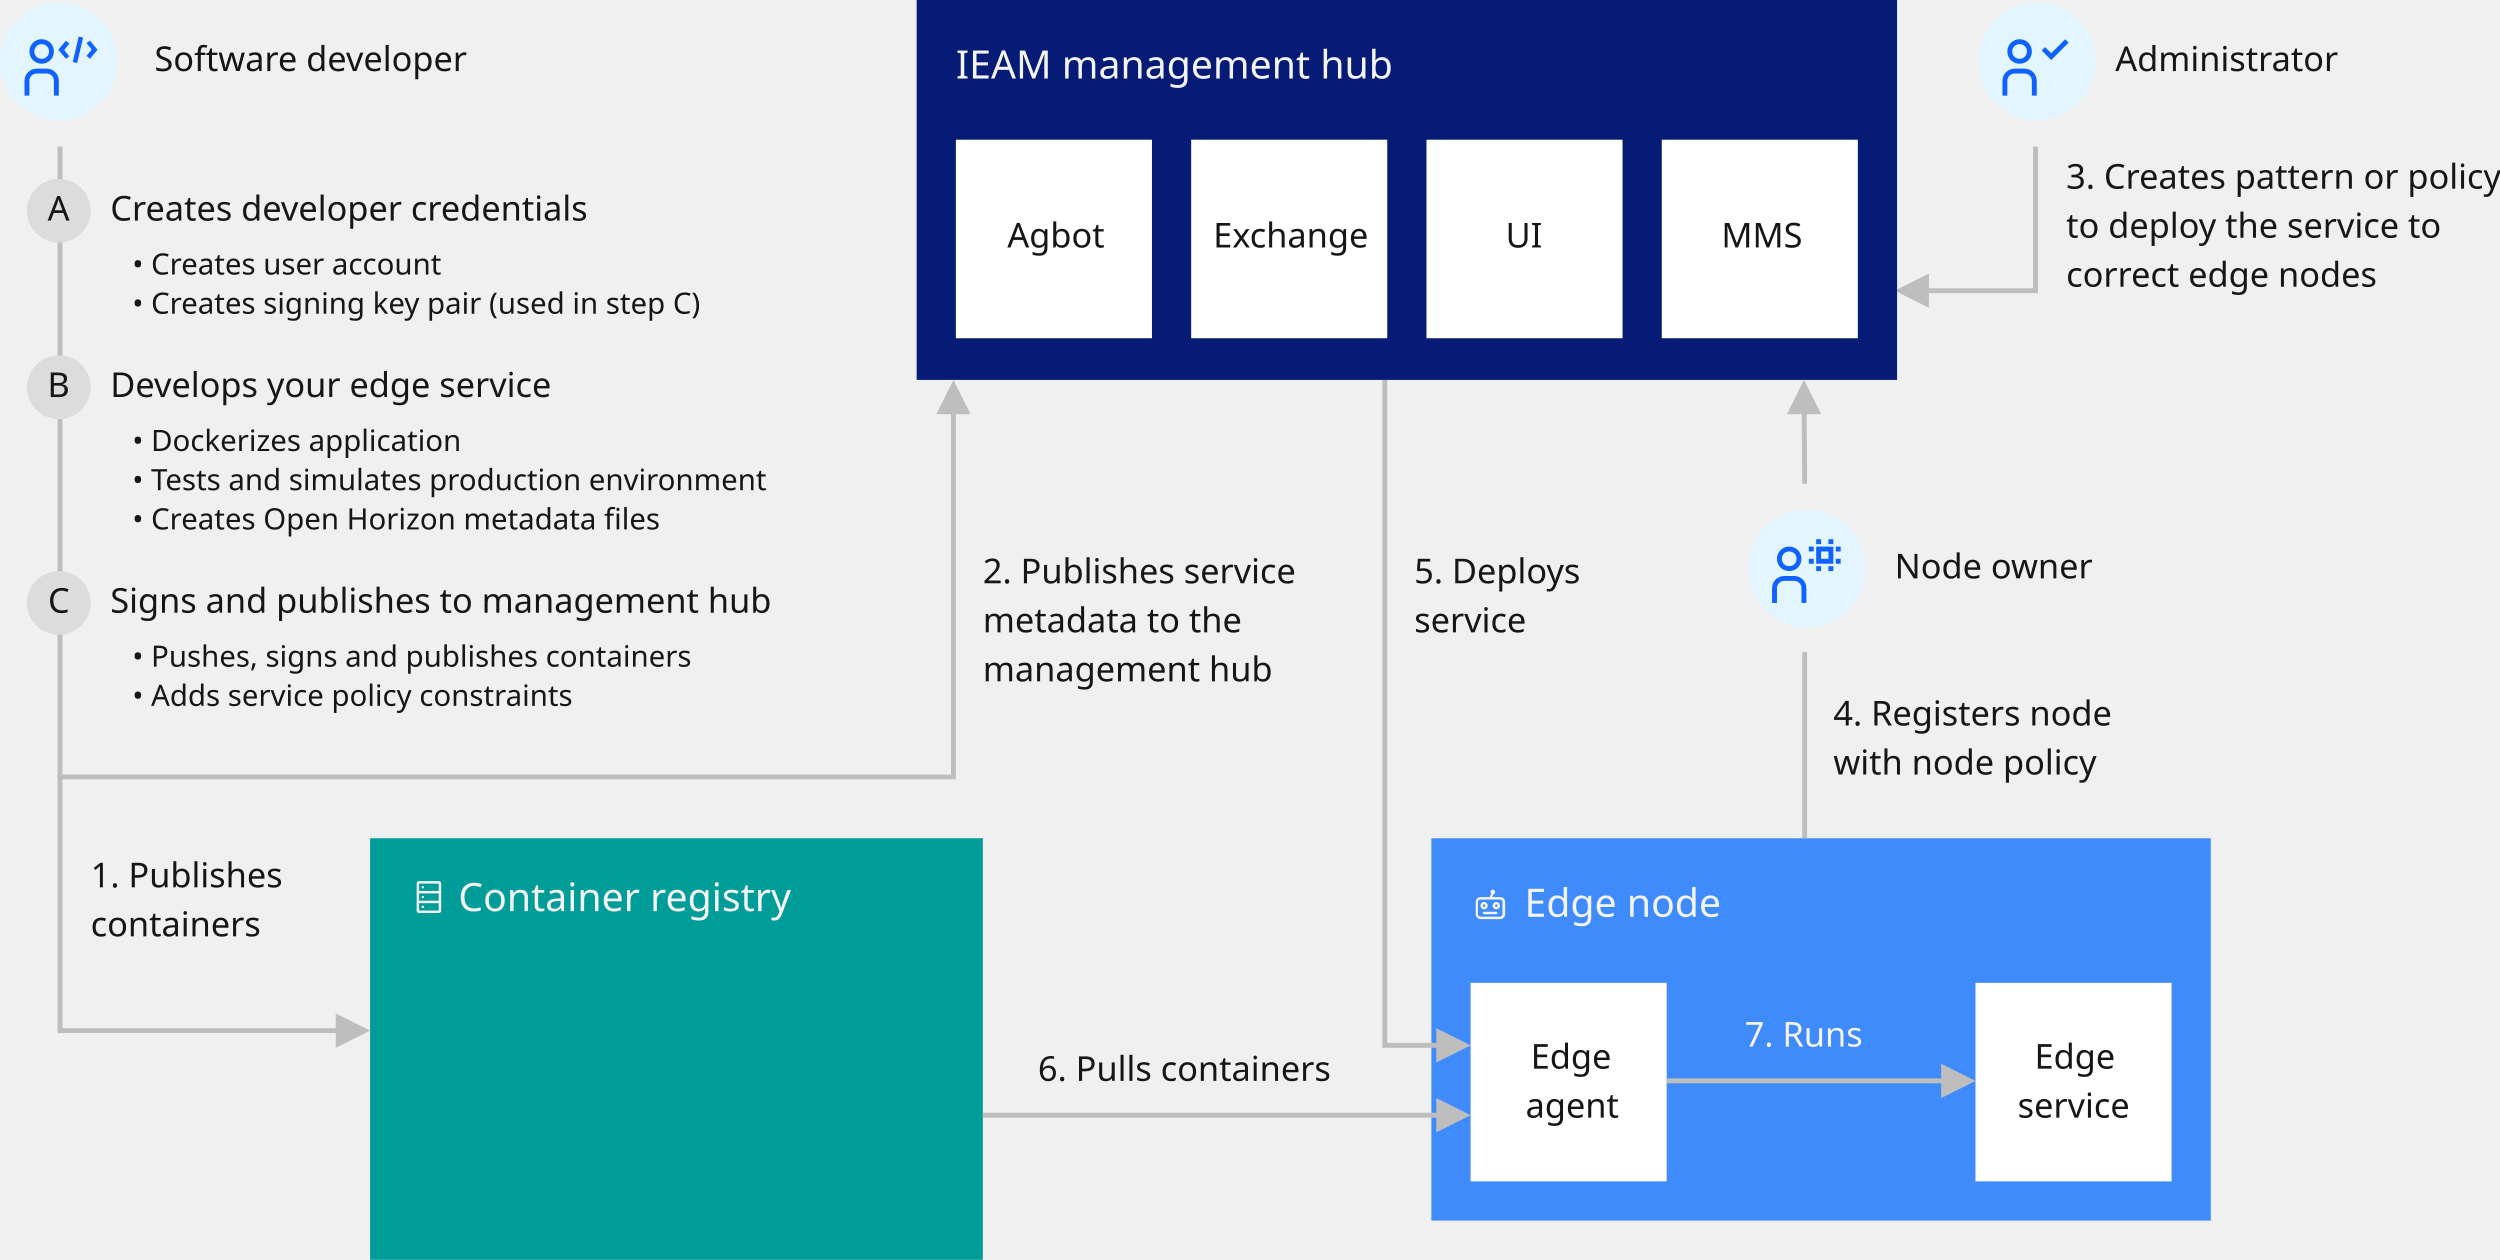
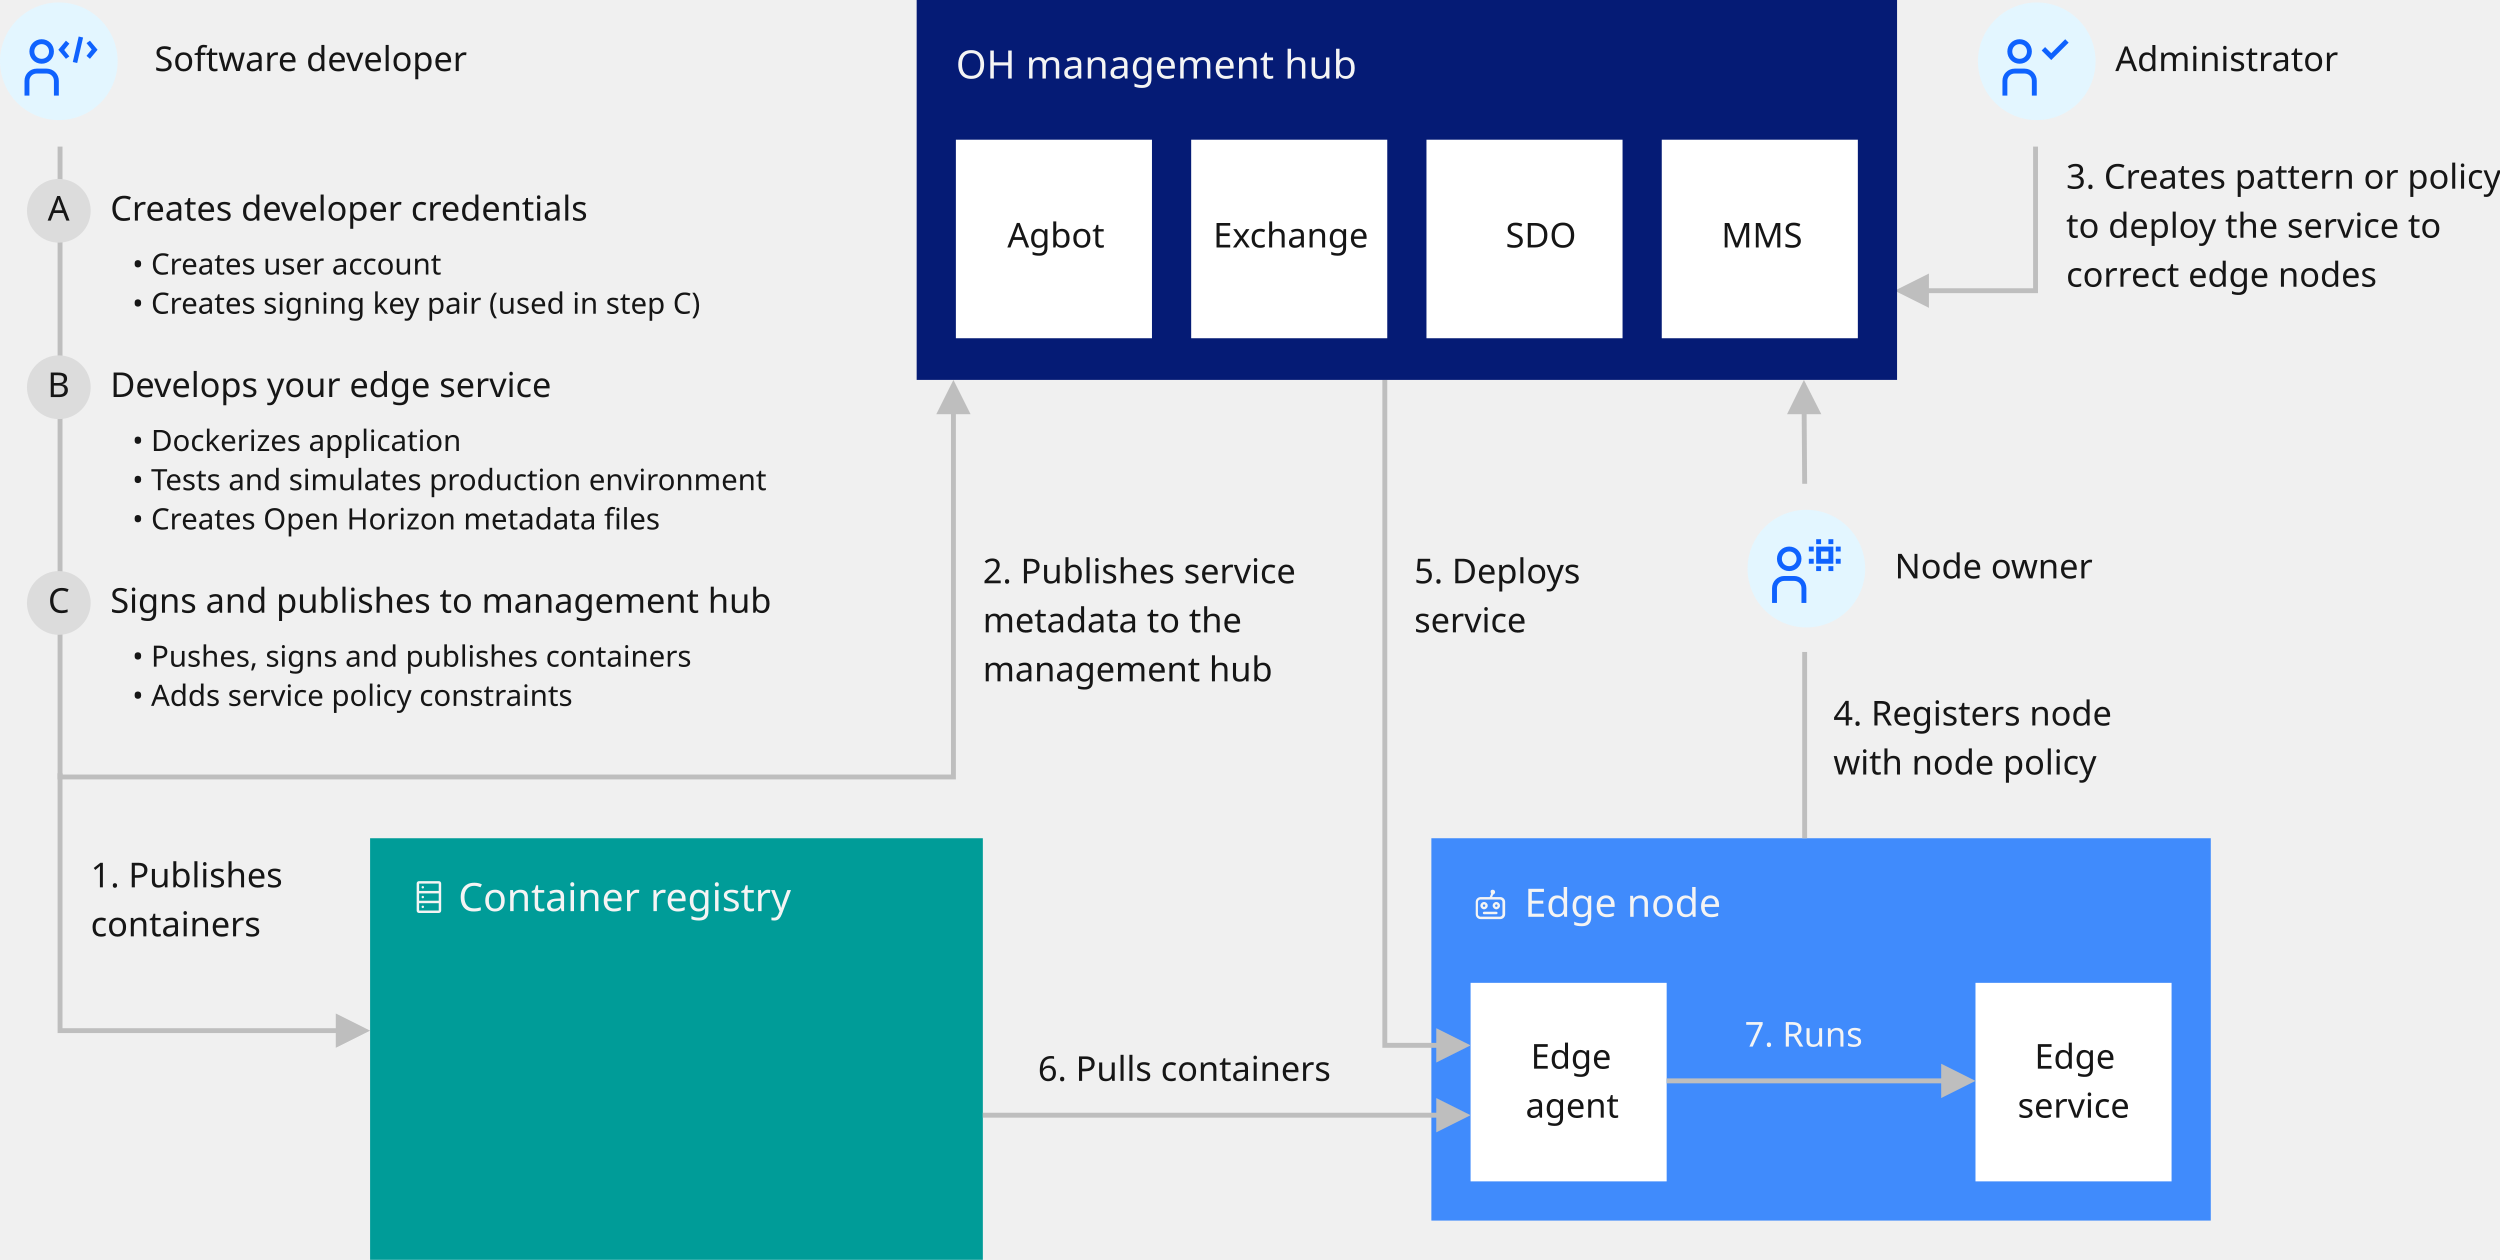
<svg xmlns="http://www.w3.org/2000/svg" version="1.1" id="Layer_1" x="0px" y="0px" viewBox="0 0 1020 514" style="enable-background:new 0 0 1020 514;" xml:space="preserve">
  <style type="text/css">
	.st0{fill:#BEBEBE;}
	.st1{fill-rule:evenodd;clip-rule:evenodd;fill:#E3F6FF;}
	.st2{fill-rule:evenodd;clip-rule:evenodd;fill:#0F62FE;}
	.st3{fill-rule:evenodd;clip-rule:evenodd;fill:#009C98;}
	.st4{fill-rule:evenodd;clip-rule:evenodd;fill:#408BFC;}
	.st5{fill-rule:evenodd;clip-rule:evenodd;fill:#F4F4F4;}
	.st6{fill-rule:evenodd;clip-rule:evenodd;fill:#FFFFFF;}
	.st7{fill:#EA18E5;}
	.st8{font-family:'IBMPlexSans';}
	.st9{font-size:14px;}
	.st10{font-size:12px;}
	.st11{fill-rule:evenodd;clip-rule:evenodd;fill:#DCDCDC;}
	.st12{fill:none;stroke:#BEBEBE;stroke-width:2;}
	.st13{fill-rule:evenodd;clip-rule:evenodd;fill:#051B75;}
	.st14{fill-rule:evenodd;clip-rule:evenodd;fill:none;}
	.st15{fill:#161616;}
	.st16{fill:#F4F4F4;}
	.st17{font-family:'IBMPlexSans-Medium';}
	.st18{font-size:16px;}
	.st19{fill:none;}
</style>
  <path id="Line-4" class="st0" d="M25.5,59.8V316H388V169h-6l7-14l7,14h-6v149H23.5V59.8H25.5z" />
  <path id="Line-4-Copy-2" class="st0" d="M831.5,59.8v59.8l-44.5,0l0,6l-14-7l14-7l0,6h42.5l0-57.8H831.5z" />
  <circle id="Oval-Copy-3" class="st1" cx="831" cy="25" r="24" />
  <path id="Shape" class="st2" d="M826,28c2.8,0,5,2.2,5,5v6h-2v-6c0-1.7-1.3-3-3-3h-4c-1.7,0-3,1.3-3,3v6h-2v-6c0-2.8,2.2-5,5-5H826z   M824,16c2.8,0,5,2.2,5,5s-2.2,5-5,5s-5-2.2-5-5S821.2,16,824,16z M842.6,16l1.4,1.4l-7.1,7.1l-3.9-3.9l1.4-1.4l2.5,2.5L842.6,16z   M824,18c-1.7,0-3,1.3-3,3c0,1.7,1.3,3,3,3s3-1.3,3-3S825.7,18,824,18z" />
  <circle id="Oval-Copy-3_1_" class="st1" cx="24" cy="25" r="24" />
  <path id="Shape_1_" class="st2" d="M19,28c2.8,0,5,2.2,5,5v6h-2v-6c0-1.7-1.3-3-3-3h-4c-1.7,0-3,1.3-3,3v6h-2v-6c0-2.8,2.2-5,5-5H19  z M17,16c2.8,0,5,2.2,5,5s-2.2,5-5,5s-5-2.2-5-5S14.2,16,17,16z M32.1,14.9l1.8,0.4l-2.4,10.4l-1.8-0.4L32.1,14.9z M26.9,16.6  l1.4,1.2l-2.1,2.6l2.1,2.6L26.9,24l-3.1-3.7L26.9,16.6z M36.7,16.6l3.1,3.7L36.7,24l-1.4-1.2l2.1-2.6l-2.1-2.6L36.7,16.6z M17,18  c-1.7,0-3,1.3-3,3c0,1.7,1.3,3,3,3s3-1.3,3-3S18.7,18,17,18z" />
  <rect id="Rectangle-Copy-14" x="151" y="342" class="st3" width="250" height="172" />
  <rect id="Rectangle-Copy-14_1_" x="584" y="342" class="st4" width="318" height="156" />
  <path id="Shape_2_" class="st5" d="M609,363c0.6,0,1,0.4,1,1c0,0.5-0.4,0.9-0.8,1l-0.4,1h3.3c1.1,0,2,0.9,2,2v5c0,1.1-0.9,2-2,2h-8  c-1.1,0-2-0.9-2-2v-5c0-1.1,0.9-2,2-2h3.7l0.6-1.4c-0.1-0.1-0.2-0.3-0.2-0.5l0-0.1C608,363.4,608.4,363,609,363z M612,367h-8  c-0.5,0-0.9,0.4-1,0.9l0,0.1v5c0,0.5,0.4,0.9,0.9,1l0.1,0h8c0.5,0,0.9-0.4,1-0.9l0-0.1v-5c0-0.5-0.4-0.9-0.9-1L612,367z M610.5,372  c0.3,0,0.5,0.2,0.5,0.5s-0.2,0.5-0.5,0.5h-5c-0.3,0-0.5-0.2-0.5-0.5s0.2-0.5,0.5-0.5H610.5z M605.5,368c0.8,0,1.5,0.7,1.5,1.5  s-0.7,1.5-1.5,1.5s-1.5-0.7-1.5-1.5S604.7,368,605.5,368z M610.5,368c0.8,0,1.5,0.7,1.5,1.5s-0.7,1.5-1.5,1.5s-1.5-0.7-1.5-1.5  S609.7,368,610.5,368z M605.5,369c-0.3,0-0.5,0.2-0.5,0.5s0.2,0.5,0.5,0.5s0.5-0.2,0.5-0.5S605.8,369,605.5,369z M610.5,369  c-0.3,0-0.5,0.2-0.5,0.5s0.2,0.5,0.5,0.5s0.5-0.2,0.5-0.5S610.8,369,610.5,369z" />
  <rect id="Rectangle-Copy-16" x="600" y="401" class="st6" width="80" height="81" />
  <text transform="matrix(1 0 0 1 656.3878 436)" class="st7 st8 st9"> </text>
  <rect id="Rectangle-Copy-16_1_" x="806" y="401" class="st6" width="80" height="81" />
  <path id="Line-2-Copy-24" class="st0" d="M792,434l14,7l-14,7v-6H680v-2h112V434z" />
  <text transform="matrix(1 0 0 1 182.2267 112)" class="st7 st8 st10"> </text>
  <text transform="matrix(1 0 0 1 190.6784 184)" class="st7 st8 st10"> </text>
  <text transform="matrix(1 0 0 1 314.8336 200)" class="st7 st8 st10"> </text>
  <text transform="matrix(1 0 0 1 284.9816 272)" class="st7 st8 st10"> </text>
  <circle id="Oval-Copy-3_2_" class="st11" cx="24" cy="86" r="13" />
  <circle id="Oval-Copy-3_3_" class="st11" cx="24" cy="158" r="13" />
  <circle id="Oval-Copy-3_4_" class="st11" cx="24" cy="246" r="13" />
  <circle id="Oval-Copy-3_5_" class="st1" cx="737" cy="232" r="24" />
  <path id="Shape_3_" class="st2" d="M732,235c2.8,0,5,2.2,5,5v6h-2v-6c0-1.7-1.3-3-3-3h-4c-1.7,0-3,1.3-3,3v6h-2v-6c0-2.8,2.2-5,5-5  H732z M730,223c2.8,0,5,2.2,5,5s-2.2,5-5,5s-5-2.2-5-5S727.2,223,730,223z M743,231v2h-2v-2H743z M748,231v2h-2v-2H748z M730,225  c-1.7,0-3,1.3-3,3c0,1.7,1.3,3,3,3s3-1.3,3-3S731.7,225,730,225z M751,228v2h-2v-2H751z M740,228v2h-2v-2H740z M748,223v7h-7v-7H748  z M746,225h-3v3h3V225z M751,223v2h-2v-2H751z M740,223v2h-2v-2H740z M743,220v2h-2v-2H743z M748,220v2h-2v-2H748z" />
  <path id="Line-8" class="st0" d="M25.5,315.5v104H137v-6l14,7l-14,7v-6H23.5v-106H25.5z" />
  <path id="Path-8" class="st0" d="M586,448l14,7l-14,7v-6H401v-2h185V448z" />
  <path id="Path-7" class="st0" d="M566,155v270.5h20v-6l14,7l-14,7v-6h-22V155H566z" />
  <path id="Path-9" class="st0" d="M736,155l7.1,14l-6,0l0.2,28.4l-2,0l-0.2-28.4l-6,0L736,155z" />
  <line id="Path-9-Copy" class="st12" x1="736.3" y1="342" x2="736.3" y2="266" />
  <rect id="Rectangle-Copy-50" x="374" class="st13" width="400" height="155" />
  <rect id="Rectangle-Copy-16_2_" x="678" y="57" class="st6" width="80" height="81" />
  <rect id="Rectangle-Copy-16_3_" x="582" y="57" class="st6" width="80" height="81" />
  <rect id="Rectangle-Copy-16_4_" x="486" y="57" class="st6" width="80" height="81" />
  <rect id="Rectangle-Copy-16_5_" x="390" y="57" class="st6" width="80" height="81" />
  <rect x="401" y="227.6" class="st14" width="131.8" height="59.5" />
  <text transform="matrix(1 0 0 1 401 237.9822)">
    <tspan x="0" y="0" class="st15 st8 st9">2. Publishes service </tspan>
    <tspan x="0" y="20" class="st15 st8 st9">metadata to the </tspan>
    <tspan x="0" y="40" class="st15 st8 st9">management hub</tspan>
  </text>
  <rect x="37" y="351.7" class="st14" width="95.9" height="42.2" />
  <text transform="matrix(1 0 0 1 37 362.0197)">
    <tspan x="0" y="0" class="st15 st8 st9">1. Publishes </tspan>
    <tspan x="0" y="20" class="st15 st8 st9">containers</tspan>
  </text>
  <rect x="13.9" y="79.6" class="st14" width="20" height="12.2" />
  <text transform="matrix(1 0 0 1 19.4355 90.0013)" class="st15 st8 st9">A</text>
  <rect x="13.9" y="151.6" class="st14" width="20" height="13.4" />
  <text transform="matrix(1 0 0 1 19.3515 162.0061)" class="st15 st8 st9">B</text>
  <rect x="15.2" y="239.7" class="st14" width="17.5" height="13.4" />
  <text transform="matrix(1 0 0 1 19.5756 250.0154)" class="st15 st8 st9">C</text>
  <rect x="577" y="227.6" class="st14" width="75.9" height="59.5" />
  <text transform="matrix(1 0 0 1 577 237.9817)">
    <tspan x="0" y="0" class="st15 st8 st9">5. Deploys </tspan>
    <tspan x="0" y="20" class="st15 st8 st9">service</tspan>
  </text>
  <rect x="748" y="285.6" class="st14" width="130.8" height="42" />
  <text transform="matrix(1 0 0 1 748 295.9965)">
    <tspan x="0" y="0" class="st15 st8 st9">4. Registers node </tspan>
    <tspan x="0" y="20" class="st15 st8 st9">with node policy</tspan>
  </text>
  <rect x="401.4" y="430.6" class="st14" width="163" height="21" />
  <text transform="matrix(1 0 0 1 423.4774 440.9973)" class="st15 st8 st9">6. Pulls containers</text>
  <rect x="843" y="66.6" class="st14" width="175.7" height="57.4" />
  <text transform="matrix(1 0 0 1 843.0001 76.9854)">
    <tspan x="0" y="0" class="st15 st8 st9">3. Creates pattern or policy </tspan>
    <tspan x="0" y="20" class="st15 st8 st9">to deploy the service to </tspan>
    <tspan x="0" y="40" class="st15 st8 st9">correct edge nodes</tspan>
  </text>
  <rect x="773" y="225.6" class="st14" width="100" height="15.4" />
  <text transform="matrix(1 0 0 1 773.0228 235.9867)" class="st15 st8 st9">Node owner</text>
  <rect x="863" y="18.6" class="st14" width="100" height="15.4" />
  <text transform="matrix(1 0 0 1 863.0299 28.9986)" class="st15 st8 st9">Administrator</text>
  <rect x="390" y="20.2" class="st14" width="236.1" height="15.6" />
-   <text transform="matrix(1 0 0 1 390.0002 32.033)" class="st16 st17 st18">IEAM management hub</text>
+   <text transform="matrix(1 0 0 1 390.0002 32.033)" class="st16 st17 st18">OH management hub</text>
  <rect x="622" y="362.2" class="st14" width="236.1" height="15.6" />
  <text transform="matrix(1 0 0 1 622.0001 374.0536)" class="st16 st17 st18">Edge node</text>
  <rect x="677.9" y="90.6" class="st14" width="80" height="14.9" />
  <text transform="matrix(1 0 0 1 702.3202 100.9758)" class="st15 st8 st9">MMS</text>
  <rect x="806" y="425.7" class="st14" width="80" height="35.7" />
  <text transform="matrix(1 0 0 1 830.0891 436.0146)">
    <tspan x="0" y="0" class="st15 st8 st9">Edge </tspan>
    <tspan x="-6.9" y="20" class="st15 st8 st9">service</tspan>
  </text>
  <rect x="609.9" y="425.7" class="st14" width="61.1" height="35.7" />
  <text transform="matrix(1 0 0 1 624.5421 436.0142)">
    <tspan x="0" y="0" class="st15 st8 st9">Edge </tspan>
    <tspan x="-2.1" y="20" class="st15 st8 st9">agent</tspan>
  </text>
  <rect x="680.3" y="416.6" class="st14" width="111.2" height="13.7" />
  <text transform="matrix(1 0 0 1 711.843 427.004)" class="st16 st8 st9">7. Runs</text>
  <rect x="581.9" y="90.6" class="st14" width="80" height="14.9" />
-   <text transform="matrix(1 0 0 1 614.286 100.9758)" class="st15 st8 st9">UI</text>
+   <text transform="matrix(1 0 0 1 614.286 100.9758)" class="st15 st8 st9">SDO</text>
  <rect x="485.9" y="90.6" class="st14" width="80" height="14.9" />
  <text transform="matrix(1 0 0 1 494.9906 100.9758)" class="st15 st8 st9">Exchange</text>
  <rect x="389.9" y="90.6" class="st14" width="80" height="14.9" />
  <text transform="matrix(1 0 0 1 410.9813 100.9758)" class="st15 st8 st9">Agbot</text>
  <rect x="45" y="79.6" class="st14" width="203" height="15.7" />
  <text transform="matrix(1 0 0 1 45 90.0018)" class="st15 st8 st9">Creates developer credentials</text>
  <rect x="63" y="18.6" class="st14" width="172.6" height="15.7" />
  <text transform="matrix(1 0 0 1 63.0089 28.9865)" class="st15 st8 st9">Software developer</text>
  <rect x="45" y="151.6" class="st14" width="203" height="15.7" />
  <text transform="matrix(1 0 0 1 45 161.9809)" class="st15 st8 st9">Develops your edge service</text>
  <rect x="45" y="239.6" class="st14" width="293.1" height="15.7" />
  <text transform="matrix(1 0 0 1 45 250.0037)" class="st15 st8 st9">Signs and publishes to management hub</text>
  <rect x="54" y="103.1" class="st14" width="271.6" height="41.3" />
  <text transform="matrix(1 0 0 1 54 111.9999)">
    <tspan x="0" y="0" class="st15 st8 st10">• Creates user account</tspan>
    <tspan x="0" y="16" class="st15 st8 st10">• Creates signing key pair (used in step C)</tspan>
  </text>
  <rect x="54" y="175.1" class="st14" width="271.6" height="48.5" />
  <text transform="matrix(1 0 0 1 54 183.9952)">
    <tspan x="0" y="0" class="st15 st8 st10">• Dockerizes application</tspan>
    <tspan x="0" y="16" class="st15 st8 st10">• Tests and simulates production environment</tspan>
    <tspan x="0" y="32" class="st15 st8 st10">• Creates Open Horizon metadata files</tspan>
  </text>
  <rect x="54" y="263.1" class="st14" width="271.6" height="31.3" />
  <text transform="matrix(1 0 0 1 54 272.005)">
    <tspan x="0" y="0" class="st15 st8 st10">• Pushes, signs and publishes containers</tspan>
    <tspan x="0" y="16" class="st15 st8 st10">• Adds service policy constraints</tspan>
  </text>
  <rect x="187" y="359.9" class="st14" width="162.3" height="15.6" />
  <text transform="matrix(1 0 0 1 186.9997 371.7318)" class="st16 st17 st18">Container registry</text>
  <g>
    <path class="st16" d="M179,359.5h-8c-0.6,0-1,0.4-1,1v11c0,0.6,0.4,1,1,1h8c0.6,0,1-0.4,1-1v-11C180,359.9,179.6,359.5,179,359.5z    M179,360.5v3h-8v-3H179z M171,367.5v-3h8v3H171z M171,371.5v-3h8v3H171z" />
    <circle class="st16" cx="172.5" cy="362" r="0.5" />
    <circle class="st16" cx="172.5" cy="366" r="0.5" />
    <circle class="st16" cx="172.5" cy="370" r="0.5" />
    <rect id="_x3C_Transparent_Rectangle_x3E__616_" x="167" y="358" class="st19" width="16" height="16" />
  </g>
</svg>
